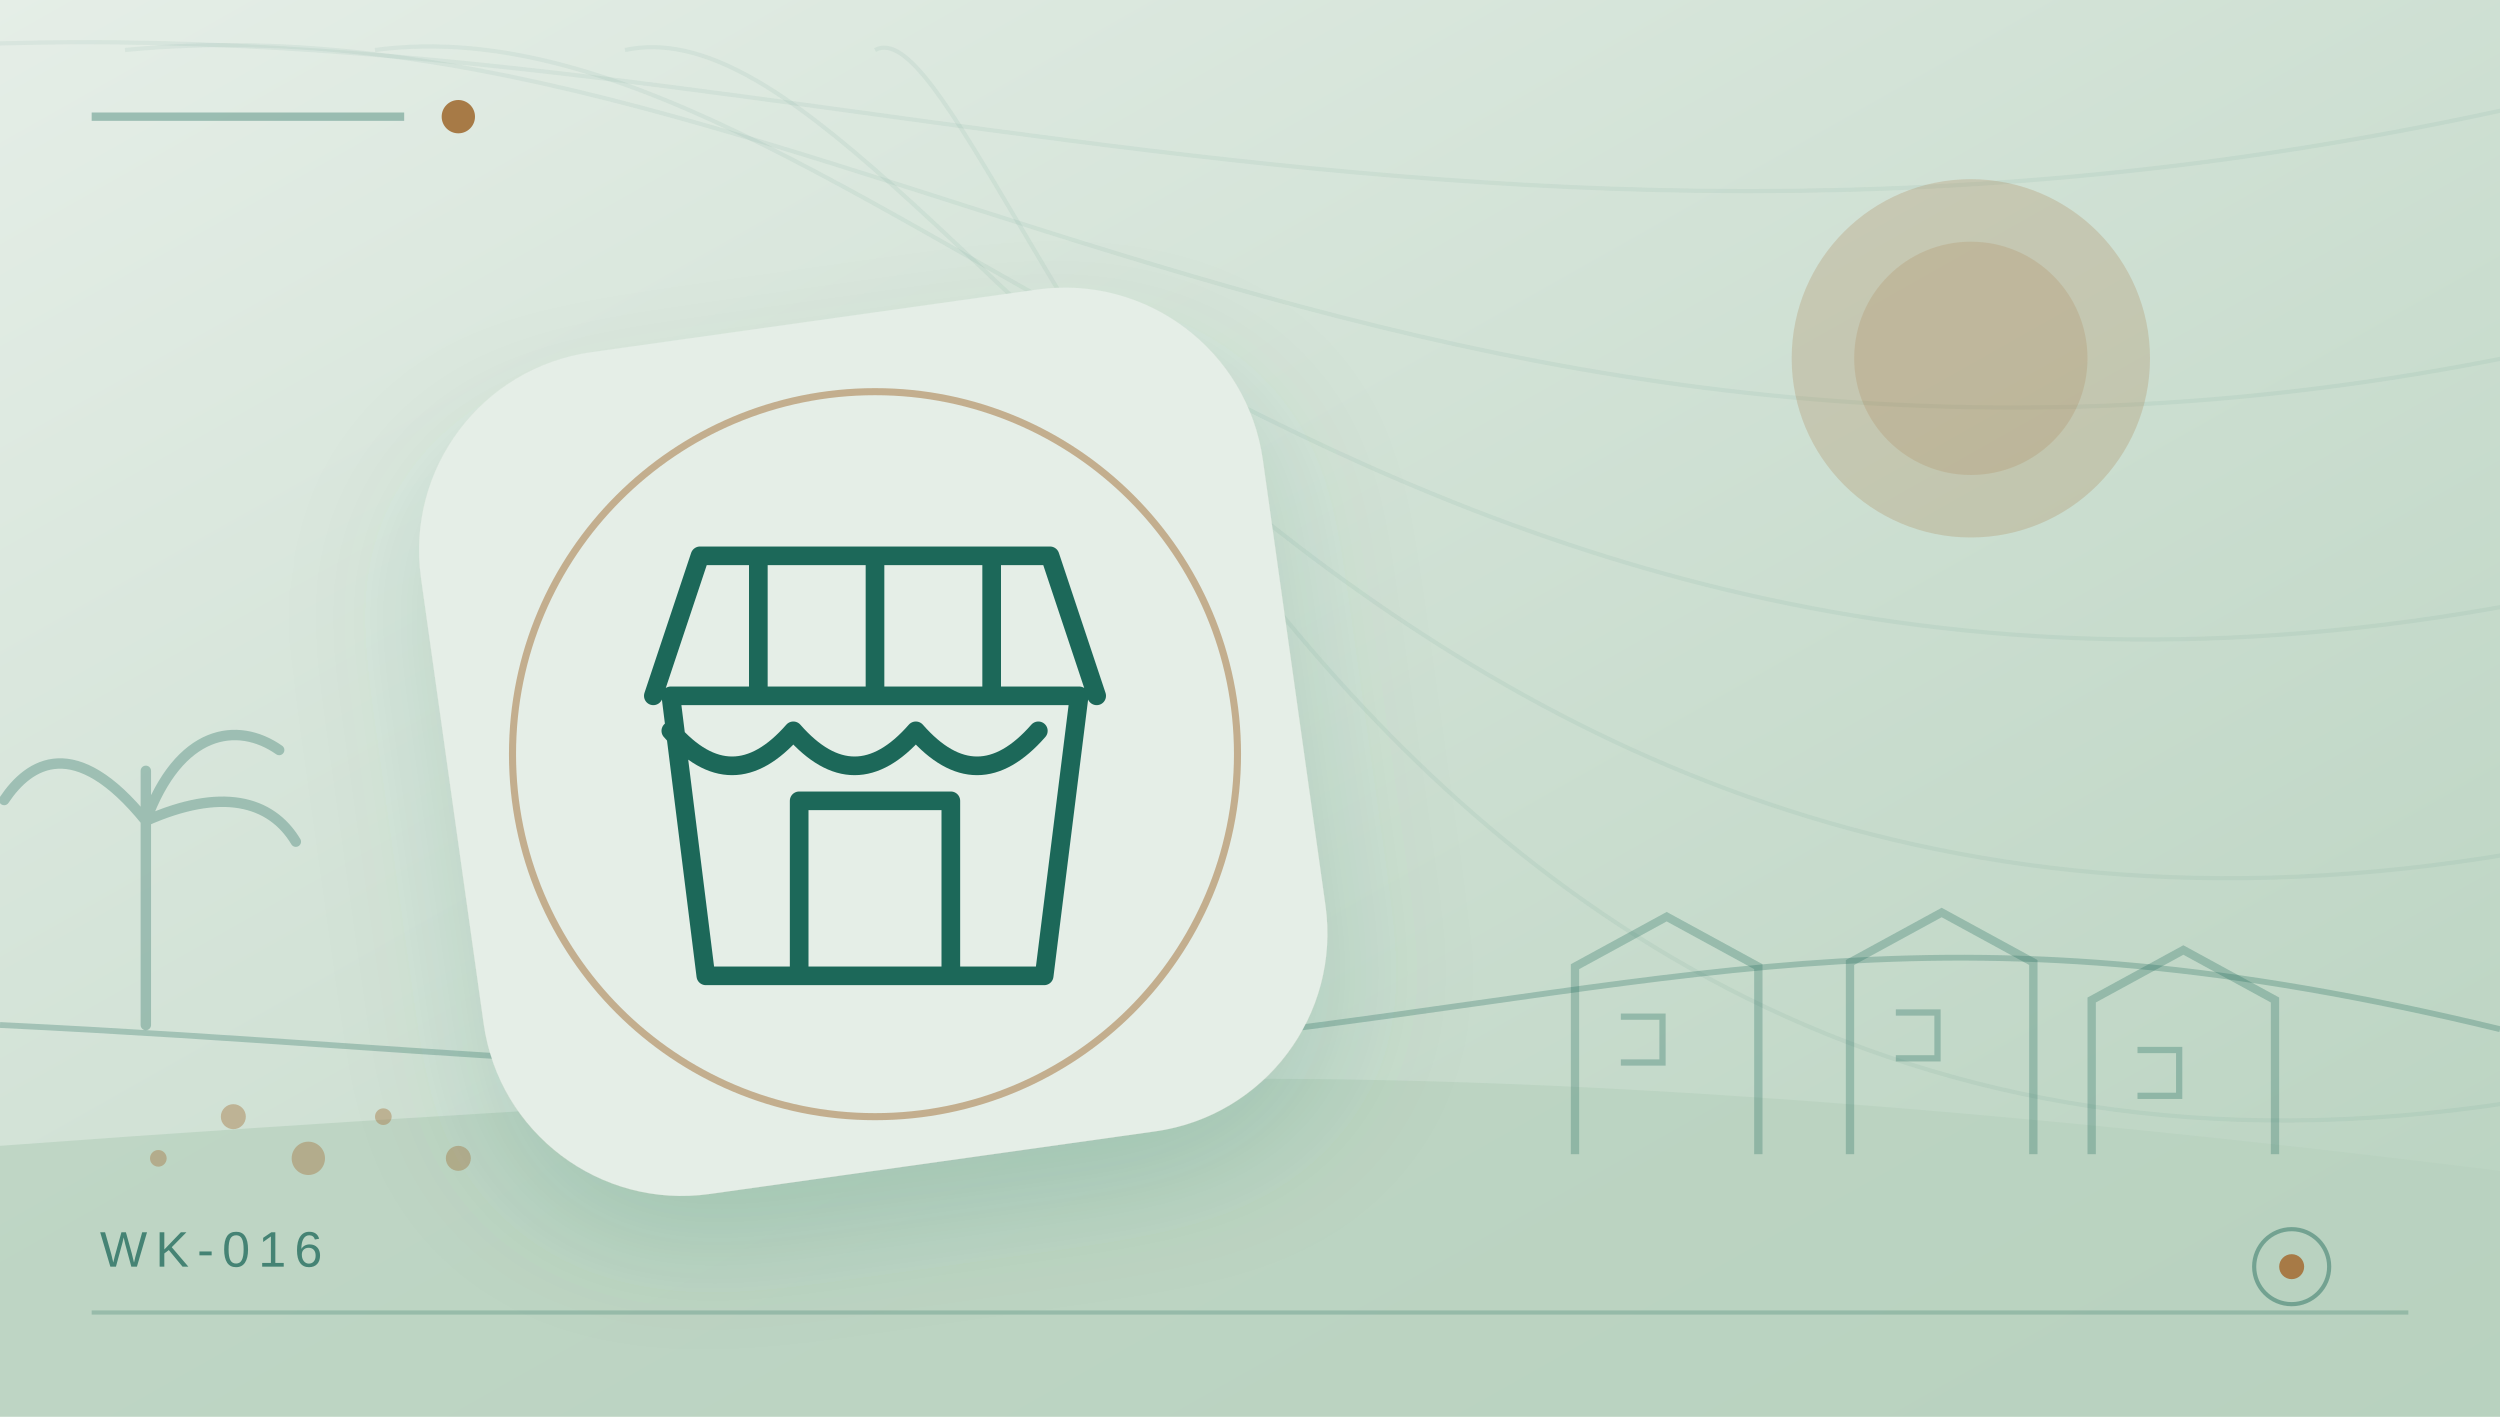
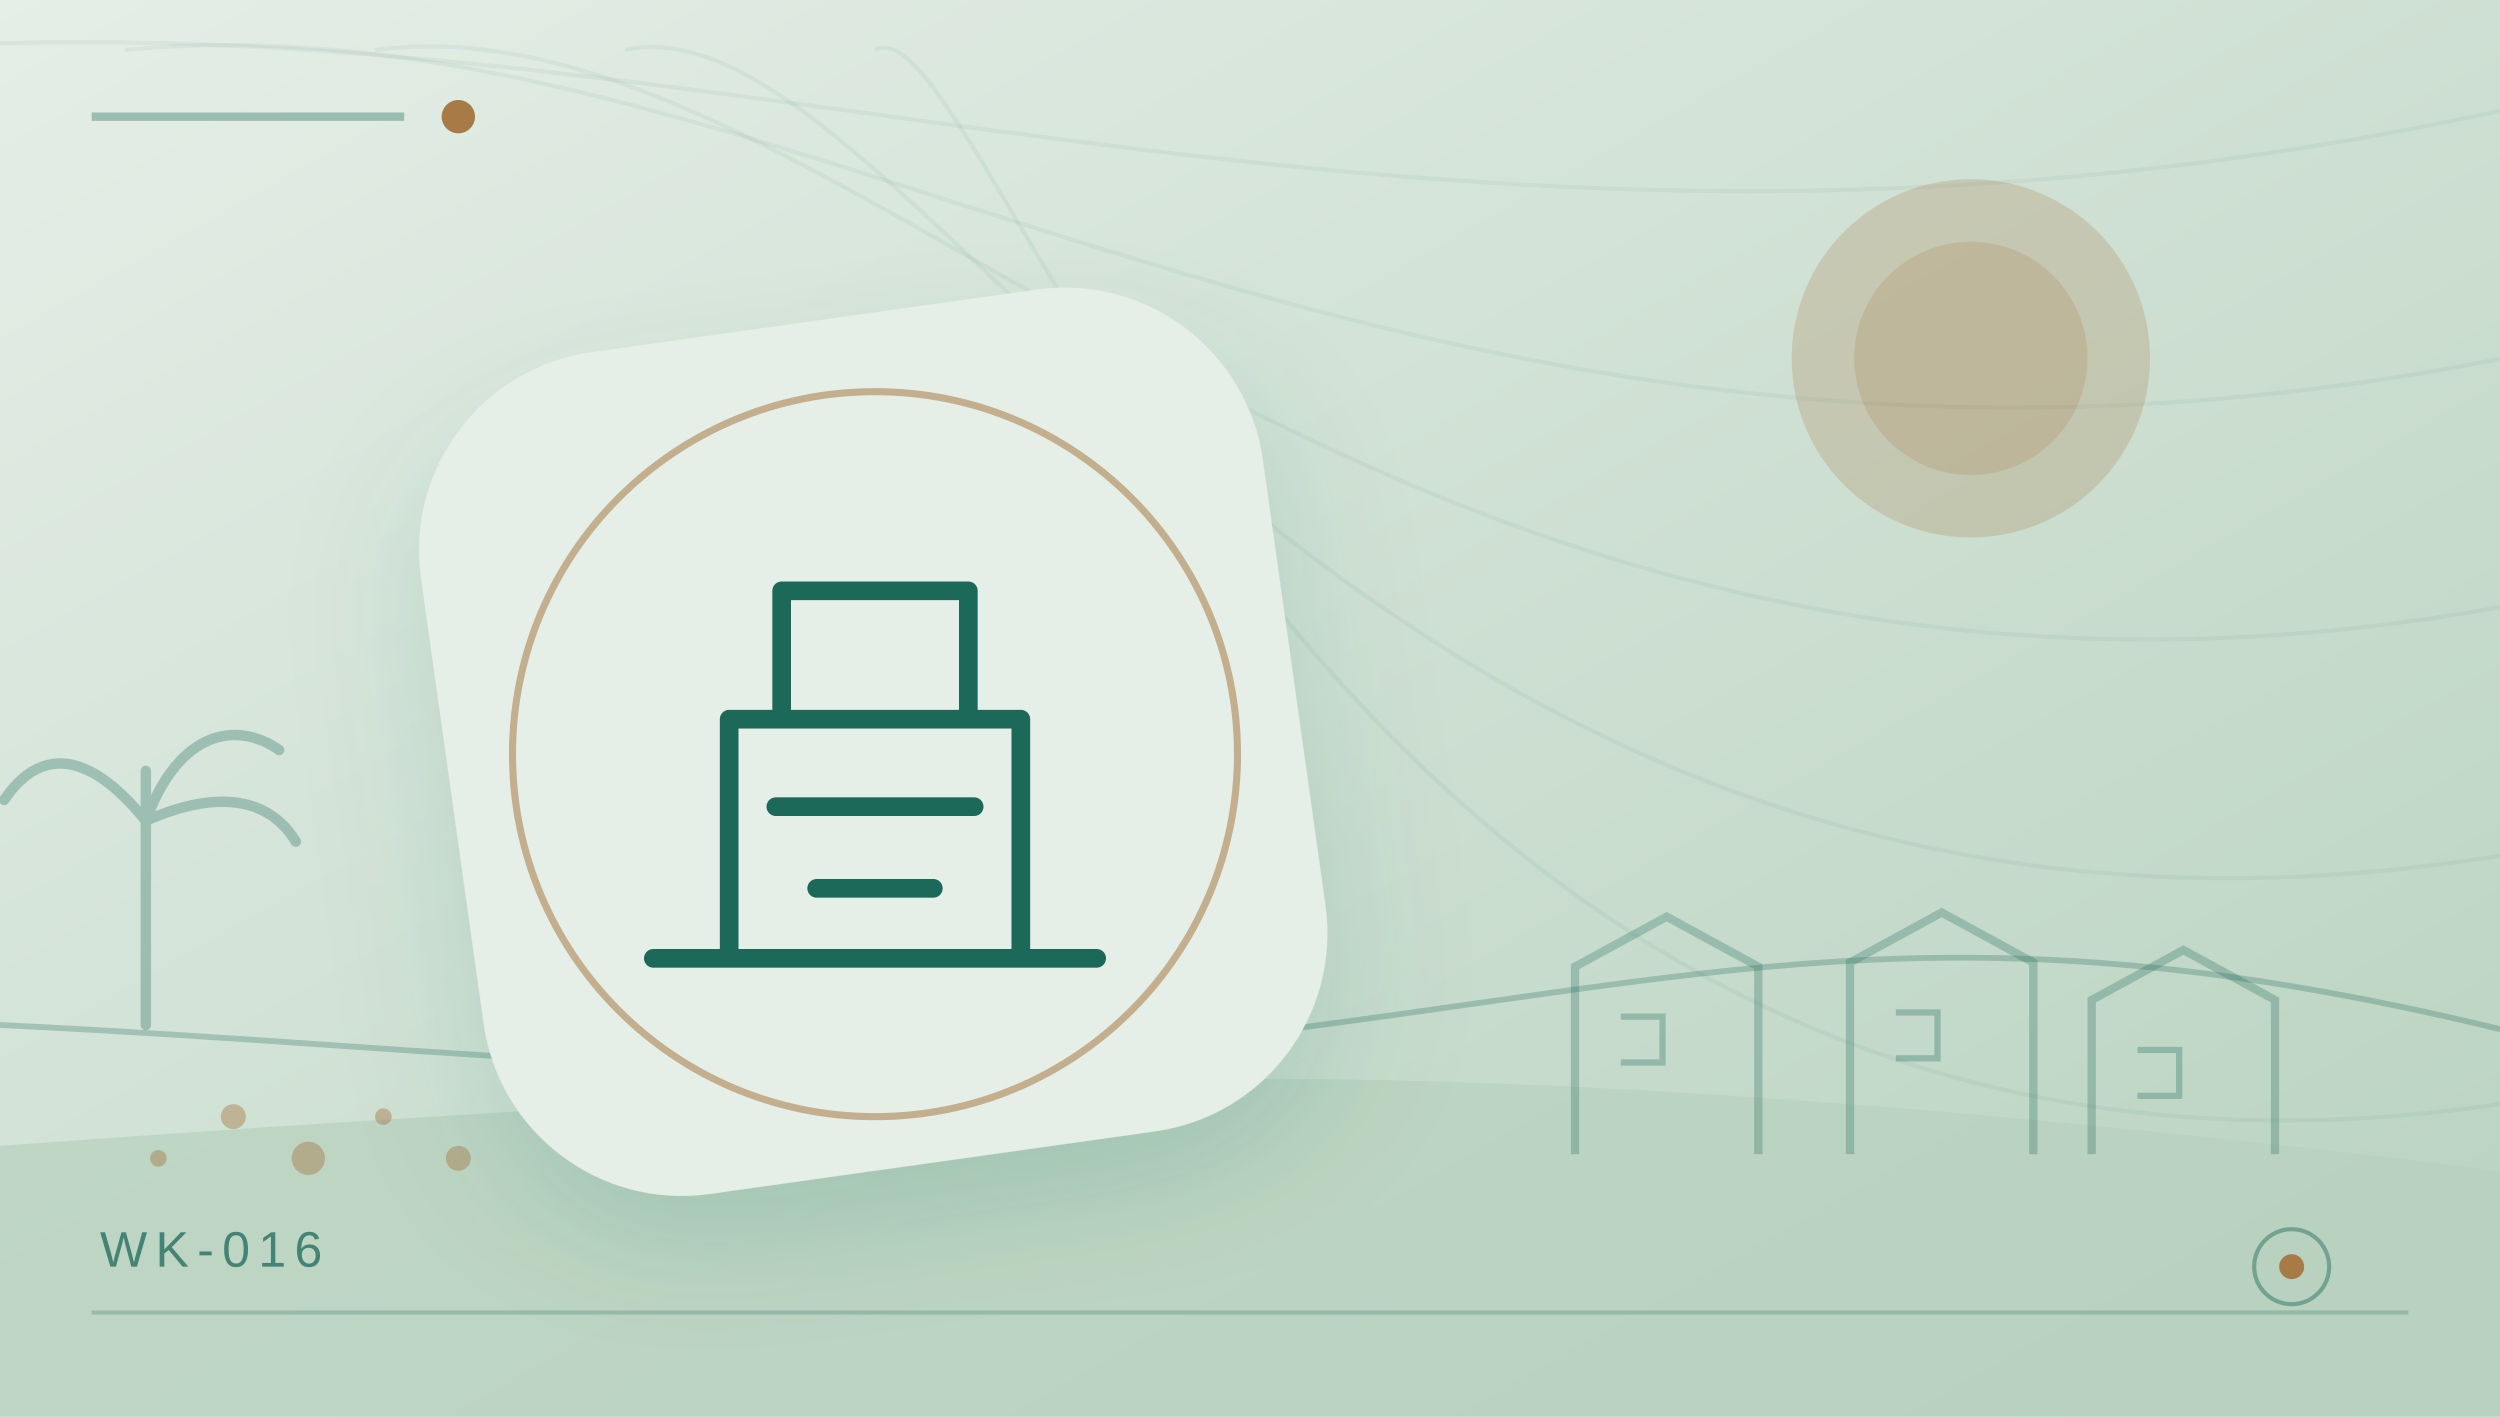
<svg xmlns="http://www.w3.org/2000/svg" viewBox="0 0 600 340" width="600" height="340">
  <defs>
    <linearGradient id="bg" x2="1" y2="1">
      <stop stop-color="#e5eee7" />
      <stop offset="1" stop-color="#b8d2bf" />
    </linearGradient>
    <filter id="shadow" x="-40%" y="-40%" width="180%" height="180%">
      <feDropShadow dx="0" dy="13" stdDeviation="15" flood-color="#1c6859" flood-opacity=".14" />
    </filter>
  </defs>
  <rect width="600" height="340" fill="url(#bg)" />
  <path d="M-30 12C180 -4 355 90 632 19" fill="none" stroke="#1c6859" opacity=".065" />
  <path d="M30 12C195 -4 346 150 632 79" fill="none" stroke="#1c6859" opacity=".065" />
  <path d="M90 12C210 -4 337 210 632 139" fill="none" stroke="#1c6859" opacity=".065" />
  <path d="M150 12C225 -4 328 270 632 199" fill="none" stroke="#1c6859" opacity=".065" />
  <path d="M210 12C240 -4 319 330 632 259" fill="none" stroke="#1c6859" opacity=".065" />
  <circle cx="473" cy="86" r="43" fill="#a77a46" opacity=".24" />
  <circle cx="473" cy="86" r="28" fill="#a77a46" opacity=".2" />
  <path d="M0 246C124 252 175 263 293 249s175-34 307-2" fill="none" stroke="#1c6859" stroke-width="1.4" opacity=".27" />
  <path d="M0 275Q122 266 252 260T600 281v59H0Z" fill="#b8d2bf" opacity=".75" />
  <path d="M378 277v-45l22-12 22 12v45" fill="none" stroke="#1c6859" stroke-width="2" opacity=".28" />
  <path d="M389 244h10v11h-10" fill="none" stroke="#1c6859" stroke-width="1.5" opacity=".3" />
  <path d="M444 277v-46l22-12 22 12v46" fill="none" stroke="#1c6859" stroke-width="2" opacity=".28" />
  <path d="M455 243h10v11h-10" fill="none" stroke="#1c6859" stroke-width="1.5" opacity=".3" />
  <path d="M502 277v-37l22-12 22 12v37" fill="none" stroke="#1c6859" stroke-width="2" opacity=".28" />
  <path d="M513 252h10v11h-10" fill="none" stroke="#1c6859" stroke-width="1.5" opacity=".3" />
  <circle cx="38" cy="278" r="2" fill="#a77a46" opacity=".45" />
  <circle cx="56" cy="268" r="3" fill="#a77a46" opacity=".45" />
  <circle cx="74" cy="278" r="4" fill="#a77a46" opacity=".45" />
  <circle cx="92" cy="268" r="2" fill="#a77a46" opacity=".45" />
  <circle cx="110" cy="278" r="3" fill="#a77a46" opacity=".45" />
  <path d="M35 246v-61m0 12c-17-21-28-14-34-5m34 5c8-22 22-24 32-17m-32 17c18-8 30-5 36 5" fill="none" stroke="#1c6859" stroke-width="2.5" stroke-linecap="round" opacity=".31" />
  <rect x="108" y="76" width="204" height="204" rx="48" fill="#e5eee7" transform="rotate(-8 210 181)" filter="url(#shadow)" />
  <circle cx="210" cy="181" r="87" fill="none" stroke="#a77a46" stroke-width="1.7" opacity=".55" />
  <g transform="translate(126 97) scale(1.4)" fill="none" stroke="#1c6859" stroke-width="3.2" stroke-linecap="round" stroke-linejoin="round">
-     <path d="M25 50h70l-6 48H31zM22 50l8-24h60l8 24M40 26v24m20-24v24m20-24v24M47 98V68h26v30M25 56c7 8 14 8 21 0 7 8 14 8 21 0 7 8 14 8 21 0" />
+     <path d="M22 95h76M35 95V54h50v41M44 54V32h32v22M43 69h34M50 83h20" />
  </g>
  <path d="M22 28h75" stroke="#1c6859" stroke-width="2" opacity=".36" />
  <circle cx="110" cy="28" r="4" fill="#a77a46" />
  <path d="M22 315h556" stroke="#1c6859" stroke-width="1" opacity=".24" />
  <text x="24" y="304" font-family="Arial,sans-serif" font-size="12" letter-spacing="2" fill="#1c6859" opacity=".75">WK-016</text>
  <circle cx="550" cy="304" r="9" fill="none" stroke="#1c6859" opacity=".45" />
  <circle cx="550" cy="304" r="3" fill="#a77a46" />
</svg>
